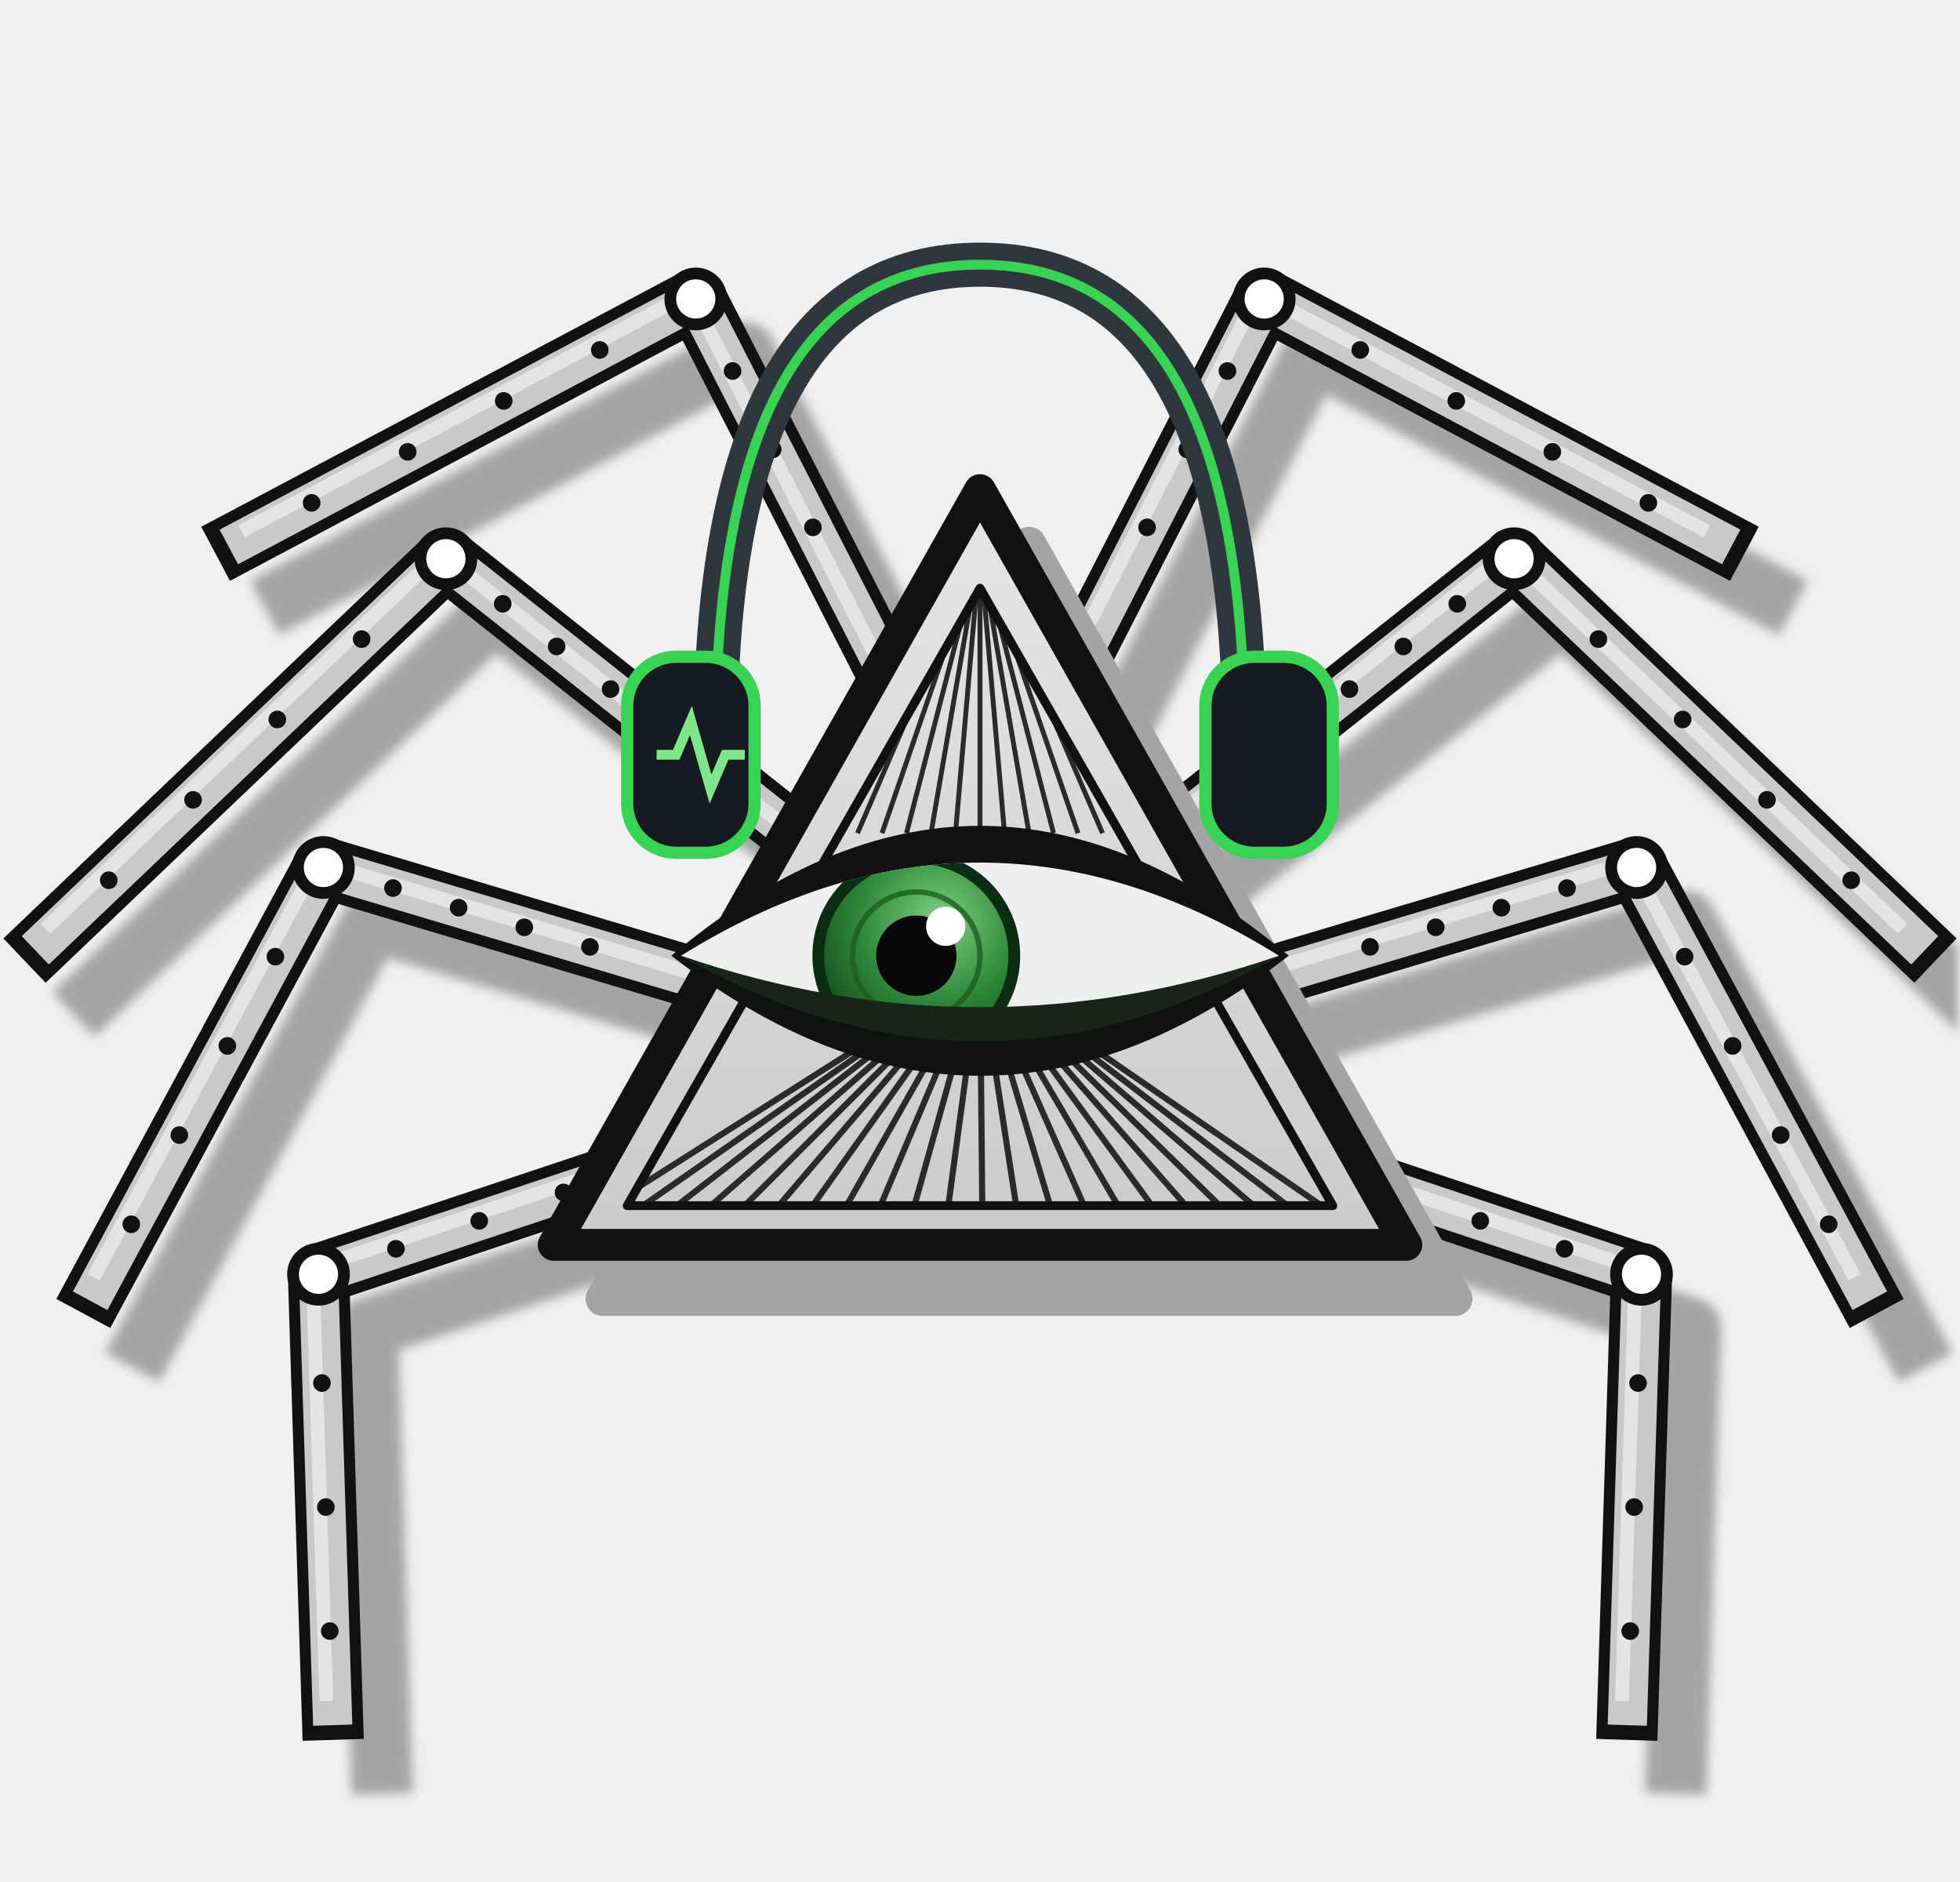
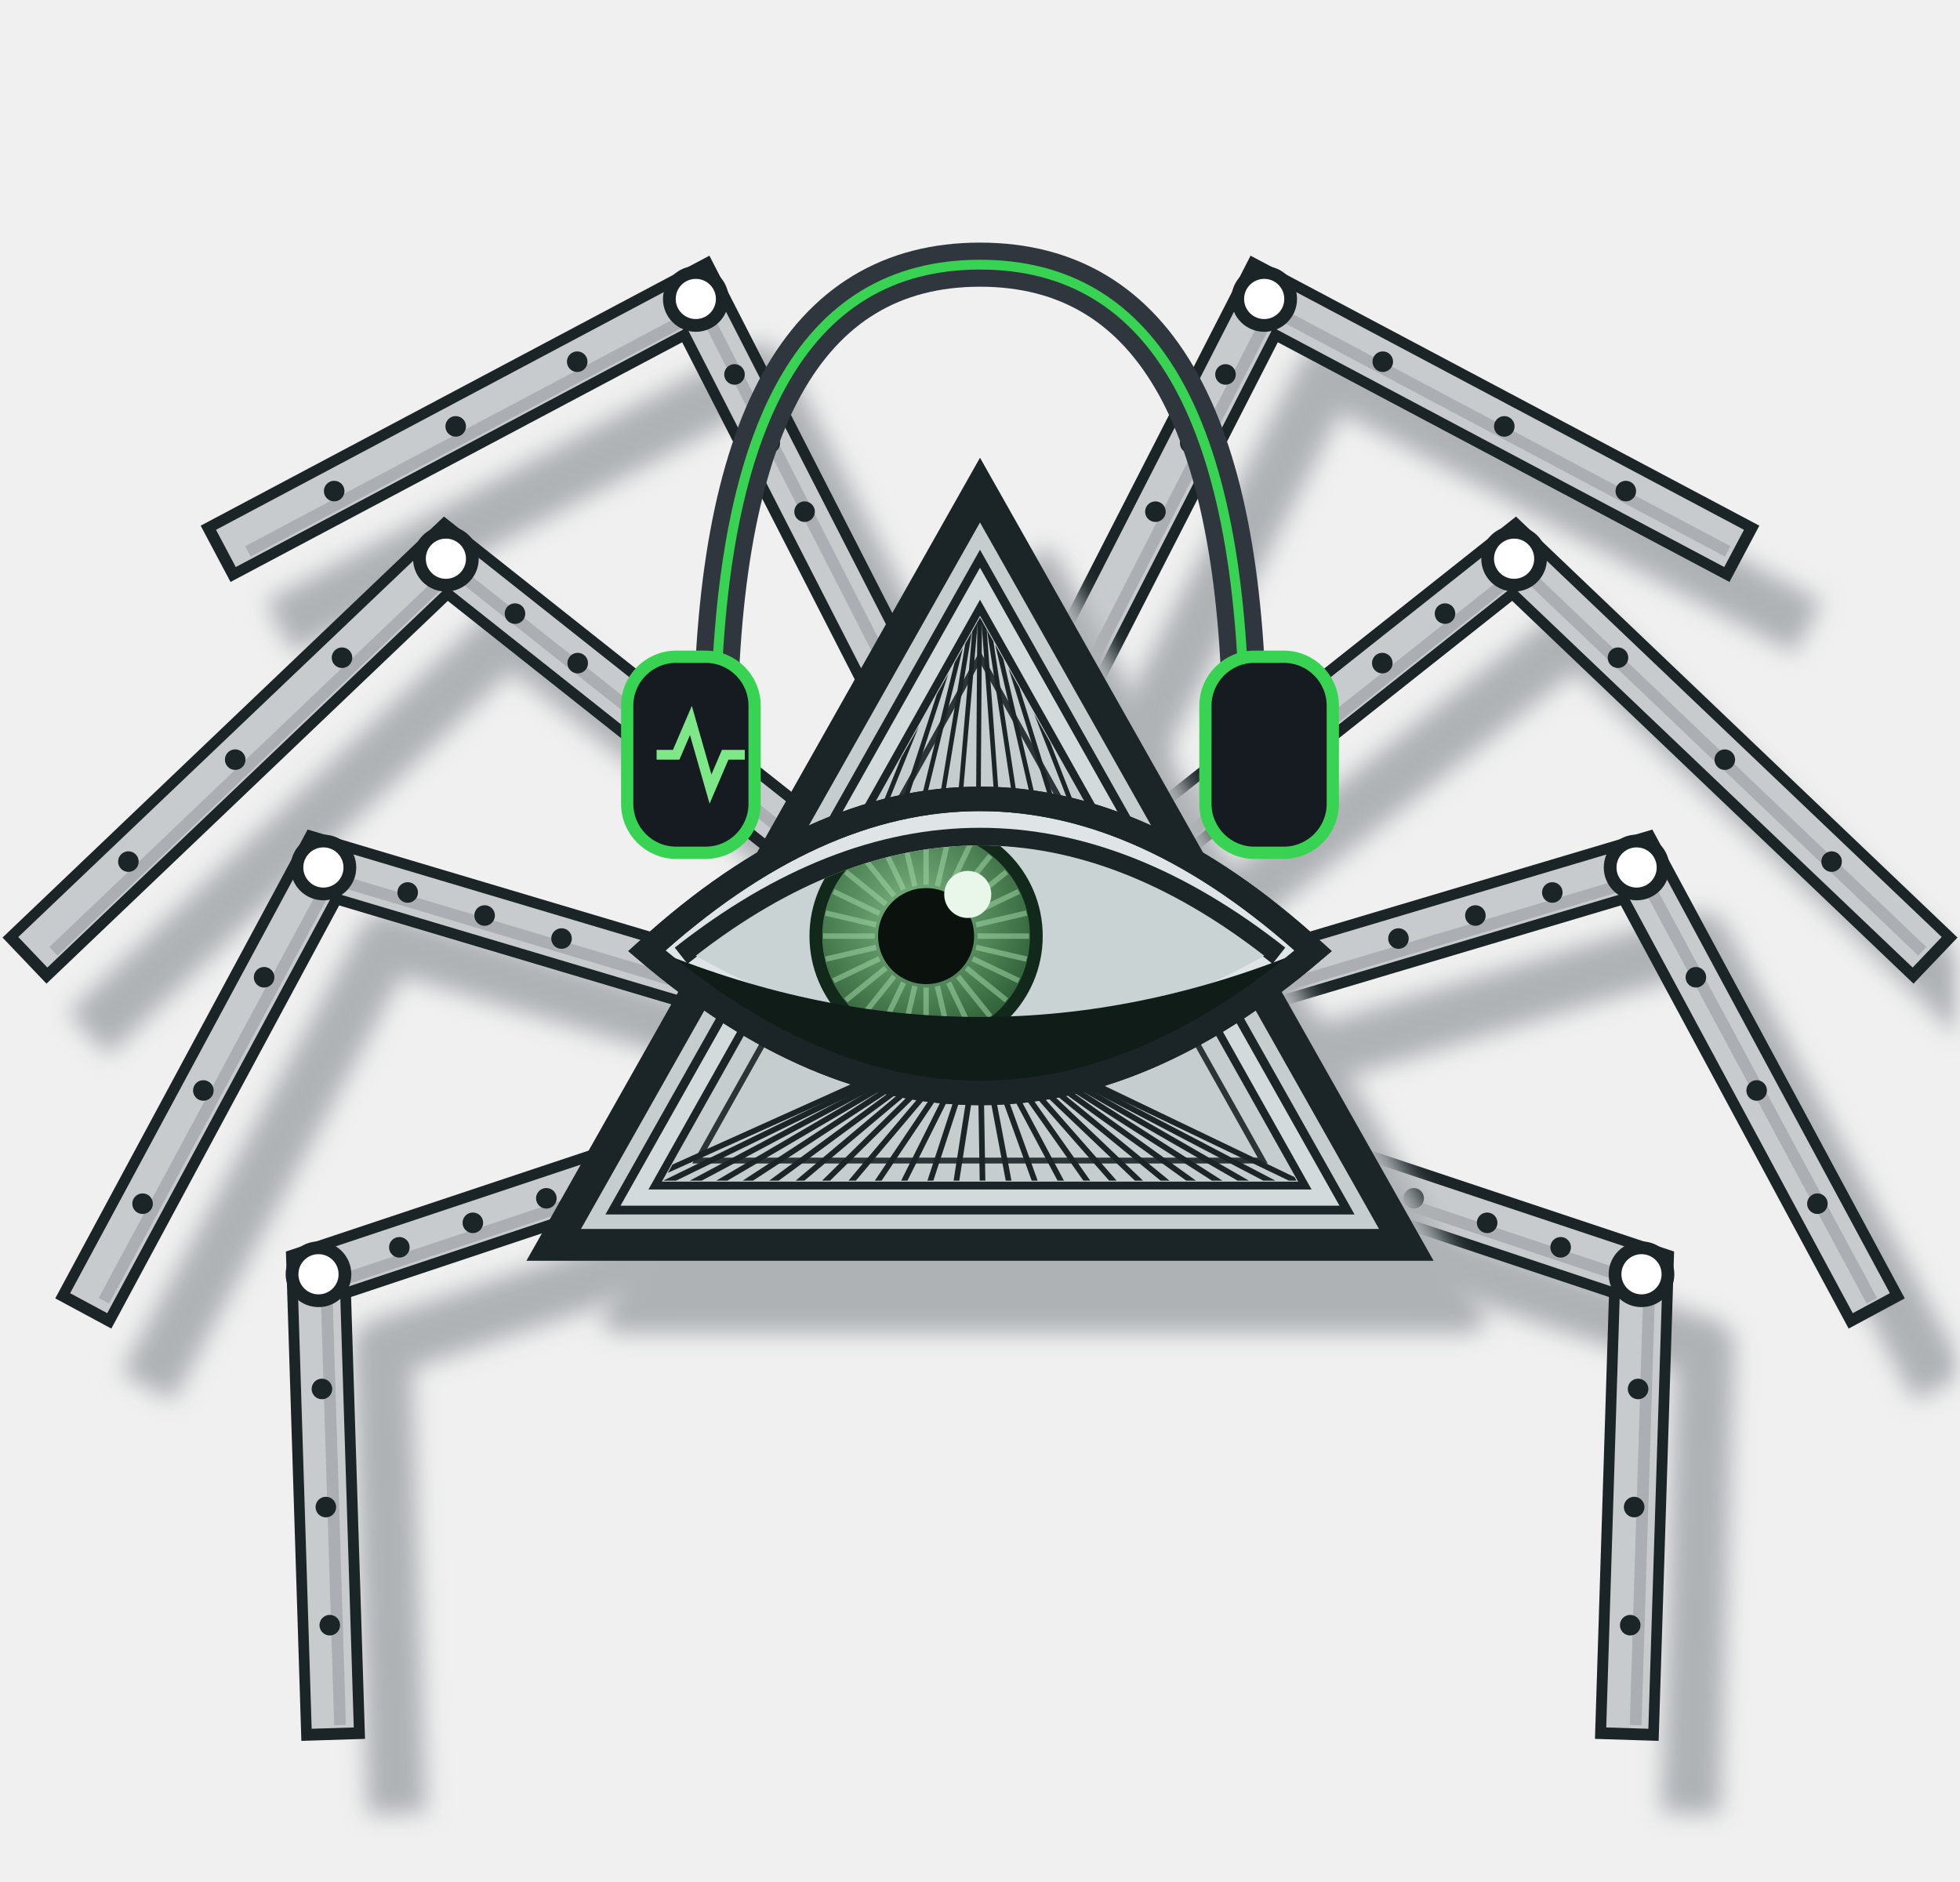
<svg xmlns="http://www.w3.org/2000/svg" viewBox="0 -50 400 384" width="400" height="384" role="img" aria-label="PRovidence wearing Lo-Fi Mode">
  <defs>
-     <linearGradient id="spheadphones-shell" x1="0" y1="0" x2="0" y2="1">
-       <stop offset="0" stop-color="#e6e6e6" />
-       <stop offset="1" stop-color="#cbcbcb" />
-     </linearGradient>
-     <filter id="spheadphones-soft" x="-10%" y="-10%" width="120%" height="120%">
-       <feGaussianBlur stdDeviation="1.1" />
+     <filter id="spheadphones-soft" x="-10%" y="-10%" width="125%" height="125%">
+       <feGaussianBlur stdDeviation="2.4" />
    </filter>
-     <radialGradient id="spheadphones-iris" cx=".62" cy=".32" r=".8">
-       <stop offset="0" stop-color="#7fcf7f" />
-       <stop offset=".5" stop-color="#2f8a3b" />
-       <stop offset="1" stop-color="#0f3d14" />
+     <radialGradient id="spheadphones-iris" cx=".45" cy=".4" r=".7">
+       <stop offset="0" stop-color="#7fb685" />
+       <stop offset=".55" stop-color="#4b8052" />
+       <stop offset="1" stop-color="#22502b" />
    </radialGradient>
  </defs>
  <g class="spheadphones-all">
-     <g transform="translate(10 11)" filter="url(#spheadphones-soft)">
-       <polyline points="215.0,95.0 258.0,11.0 356.0,63.0" fill="none" stroke="#a4a4a4" stroke-width="12.5" stroke-linejoin="round" />
-       <polyline points="232.0,125.0 309.0,64.0 395.0,146.0" fill="none" stroke="#a4a4a4" stroke-width="12.5" stroke-linejoin="round" />
-       <polyline points="240.0,155.0 334.0,127.0 383.0,218.0" fill="none" stroke="#a4a4a4" stroke-width="12.5" stroke-linejoin="round" />
-       <polyline points="245.0,180.0 335.0,210.0 332.0,305.0" fill="none" stroke="#a4a4a4" stroke-width="12.5" stroke-linejoin="round" />
-       <polyline points="185.0,95.0 142.0,11.0 44.0,63.0" fill="none" stroke="#a4a4a4" stroke-width="12.5" stroke-linejoin="round" />
-       <polyline points="168.0,125.0 91.0,64.0 5.0,146.0" fill="none" stroke="#a4a4a4" stroke-width="12.5" stroke-linejoin="round" />
-       <polyline points="160.0,155.0 66.0,127.0 17.0,218.0" fill="none" stroke="#a4a4a4" stroke-width="12.5" stroke-linejoin="round" />
-       <polyline points="155.0,180.0 65.0,210.0 68.0,305.0" fill="none" stroke="#a4a4a4" stroke-width="12.5" stroke-linejoin="round" />
-     </g>
-     <g class="leg">
-       <polyline points="215.0,95.0 258.0,11.0 356.0,63.0" fill="none" stroke="#111111" stroke-width="12.5" stroke-linejoin="round" />
-       <polyline points="215.0,95.0 258.0,11.0 353.3,61.6" fill="none" stroke="#c9c9c9" stroke-width="8" stroke-linejoin="round" />
-       <polyline points="216.7,91.6 258.0,11.0 349.5,59.6" fill="none" stroke="#e4e4e4" stroke-width="2.8" stroke-linejoin="round" transform="translate(-1.2,-1.2)" />
-       <circle cx="234.1" cy="57.6" r="1.8" fill="#111111" />
-       <circle cx="242.3" cy="41.7" r="1.8" fill="#111111" />
-       <circle cx="250.5" cy="25.7" r="1.8" fill="#111111" />
-       <circle cx="277.6" cy="21.4" r="1.8" fill="#111111" />
-       <circle cx="297.2" cy="31.8" r="1.8" fill="#111111" />
-       <circle cx="316.8" cy="42.2" r="1.8" fill="#111111" />
-       <circle cx="336.4" cy="52.6" r="1.8" fill="#111111" />
-       <circle cx="258" cy="11" r="5.2" fill="#ffffff" stroke="#111111" stroke-width="2.4" />
-     </g>
-     <g class="leg">
-       <polyline points="232.0,125.0 309.0,64.0 395.0,146.0" fill="none" stroke="#111111" stroke-width="12.5" stroke-linejoin="round" />
-       <polyline points="232.0,125.0 309.0,64.0 392.8,143.9" fill="none" stroke="#c9c9c9" stroke-width="8" stroke-linejoin="round" />
-       <polyline points="235.1,122.6 309.0,64.0 389.5,140.7" fill="none" stroke="#e4e4e4" stroke-width="2.8" stroke-linejoin="round" transform="translate(-1.2,-1.2)" />
-       <circle cx="264.4" cy="99.3" r="1.8" fill="#111111" />
-       <circle cx="275.4" cy="90.6" r="1.8" fill="#111111" />
-       <circle cx="286.4" cy="81.9" r="1.8" fill="#111111" />
-       <circle cx="297.4" cy="73.2" r="1.8" fill="#111111" />
-       <circle cx="326.2" cy="80.4" r="1.8" fill="#111111" />
-       <circle cx="343.4" cy="96.8" r="1.8" fill="#111111" />
-       <circle cx="360.6" cy="113.2" r="1.8" fill="#111111" />
-       <circle cx="377.8" cy="129.6" r="1.8" fill="#111111" />
-       <circle cx="309" cy="64" r="5.2" fill="#ffffff" stroke="#111111" stroke-width="2.4" />
-     </g>
-     <g class="leg">
-       <polyline points="240.0,155.0 334.0,127.0 383.0,218.0" fill="none" stroke="#111111" stroke-width="12.5" stroke-linejoin="round" />
-       <polyline points="240.0,155.0 334.0,127.0 381.6,215.4" fill="none" stroke="#c9c9c9" stroke-width="8" stroke-linejoin="round" />
-       <polyline points="243.8,153.9 334.0,127.0 379.7,211.8" fill="none" stroke="#e4e4e4" stroke-width="2.8" stroke-linejoin="round" transform="translate(-1.2,-1.2)" />
-       <circle cx="279.6" cy="143.2" r="1.8" fill="#111111" />
-       <circle cx="293.0" cy="139.2" r="1.8" fill="#111111" />
-       <circle cx="306.4" cy="135.2" r="1.8" fill="#111111" />
-       <circle cx="319.8" cy="131.2" r="1.8" fill="#111111" />
-       <circle cx="343.8" cy="145.2" r="1.8" fill="#111111" />
-       <circle cx="353.6" cy="163.4" r="1.8" fill="#111111" />
-       <circle cx="363.4" cy="181.6" r="1.8" fill="#111111" />
-       <circle cx="373.2" cy="199.8" r="1.8" fill="#111111" />
-       <circle cx="334" cy="127" r="5.2" fill="#ffffff" stroke="#111111" stroke-width="2.4" />
-     </g>
-     <g class="leg">
-       <polyline points="245.0,180.0 335.0,210.0 332.0,305.0" fill="none" stroke="#111111" stroke-width="12.5" stroke-linejoin="round" />
-       <polyline points="245.0,180.0 335.0,210.0 332.1,302.0" fill="none" stroke="#c9c9c9" stroke-width="8" stroke-linejoin="round" />
-       <polyline points="248.6,181.2 335.0,210.0 332.2,298.3" fill="none" stroke="#e4e4e4" stroke-width="2.8" stroke-linejoin="round" transform="translate(-1.2,-1.2)" />
-       <circle cx="285.1" cy="193.3" r="1.8" fill="#111111" />
-       <circle cx="302.1" cy="199.1" r="1.8" fill="#111111" />
-       <circle cx="319.3" cy="204.8" r="1.8" fill="#111111" />
-       <circle cx="334.3" cy="232.2" r="1.8" fill="#111111" />
-       <circle cx="333.5" cy="257.5" r="1.8" fill="#111111" />
-       <circle cx="332.7" cy="282.8" r="1.8" fill="#111111" />
-       <circle cx="335" cy="210" r="5.2" fill="#ffffff" stroke="#111111" stroke-width="2.4" />
-     </g>
-     <g class="leg">
-       <polyline points="185.0,95.0 142.0,11.0 44.0,63.0" fill="none" stroke="#111111" stroke-width="12.5" stroke-linejoin="round" />
-       <polyline points="185.0,95.0 142.0,11.0 46.7,61.6" fill="none" stroke="#c9c9c9" stroke-width="8" stroke-linejoin="round" />
-       <polyline points="183.3,91.6 142.0,11.0 50.5,59.6" fill="none" stroke="#e4e4e4" stroke-width="2.8" stroke-linejoin="round" transform="translate(-1.2,-1.2)" />
-       <circle cx="165.9" cy="57.6" r="1.8" fill="#111111" />
-       <circle cx="157.7" cy="41.7" r="1.8" fill="#111111" />
-       <circle cx="149.5" cy="25.7" r="1.8" fill="#111111" />
-       <circle cx="122.4" cy="21.4" r="1.8" fill="#111111" />
-       <circle cx="102.8" cy="31.8" r="1.8" fill="#111111" />
-       <circle cx="83.2" cy="42.2" r="1.8" fill="#111111" />
-       <circle cx="63.6" cy="52.6" r="1.8" fill="#111111" />
-       <circle cx="142" cy="11" r="5.2" fill="#ffffff" stroke="#111111" stroke-width="2.4" />
-     </g>
-     <g class="leg">
-       <polyline points="168.0,125.0 91.0,64.0 5.0,146.0" fill="none" stroke="#111111" stroke-width="12.5" stroke-linejoin="round" />
-       <polyline points="168.0,125.0 91.0,64.0 7.2,143.9" fill="none" stroke="#c9c9c9" stroke-width="8" stroke-linejoin="round" />
-       <polyline points="164.9,122.6 91.0,64.0 10.5,140.7" fill="none" stroke="#e4e4e4" stroke-width="2.8" stroke-linejoin="round" transform="translate(-1.2,-1.2)" />
-       <circle cx="135.6" cy="99.3" r="1.8" fill="#111111" />
-       <circle cx="124.6" cy="90.6" r="1.8" fill="#111111" />
-       <circle cx="113.6" cy="81.9" r="1.8" fill="#111111" />
-       <circle cx="102.6" cy="73.2" r="1.8" fill="#111111" />
-       <circle cx="73.8" cy="80.4" r="1.8" fill="#111111" />
-       <circle cx="56.6" cy="96.8" r="1.8" fill="#111111" />
-       <circle cx="39.4" cy="113.2" r="1.8" fill="#111111" />
-       <circle cx="22.2" cy="129.6" r="1.8" fill="#111111" />
-       <circle cx="91" cy="64" r="5.2" fill="#ffffff" stroke="#111111" stroke-width="2.4" />
-     </g>
-     <g class="leg">
-       <polyline points="160.0,155.0 66.0,127.0 17.0,218.0" fill="none" stroke="#111111" stroke-width="12.5" stroke-linejoin="round" />
-       <polyline points="160.0,155.0 66.0,127.0 18.4,215.4" fill="none" stroke="#c9c9c9" stroke-width="8" stroke-linejoin="round" />
-       <polyline points="156.2,153.9 66.0,127.0 20.3,211.8" fill="none" stroke="#e4e4e4" stroke-width="2.8" stroke-linejoin="round" transform="translate(-1.2,-1.2)" />
-       <circle cx="120.4" cy="143.2" r="1.8" fill="#111111" />
-       <circle cx="107.0" cy="139.2" r="1.8" fill="#111111" />
-       <circle cx="93.6" cy="135.2" r="1.8" fill="#111111" />
-       <circle cx="80.2" cy="131.2" r="1.8" fill="#111111" />
-       <circle cx="56.2" cy="145.2" r="1.8" fill="#111111" />
-       <circle cx="46.4" cy="163.4" r="1.8" fill="#111111" />
-       <circle cx="36.6" cy="181.6" r="1.8" fill="#111111" />
-       <circle cx="26.8" cy="199.8" r="1.8" fill="#111111" />
-       <circle cx="66" cy="127" r="5.2" fill="#ffffff" stroke="#111111" stroke-width="2.4" />
-     </g>
-     <g class="leg">
-       <polyline points="155.0,180.0 65.0,210.0 68.0,305.0" fill="none" stroke="#111111" stroke-width="12.5" stroke-linejoin="round" />
-       <polyline points="155.0,180.0 65.0,210.0 67.9,302.0" fill="none" stroke="#c9c9c9" stroke-width="8" stroke-linejoin="round" />
-       <polyline points="151.4,181.2 65.0,210.0 67.8,298.3" fill="none" stroke="#e4e4e4" stroke-width="2.8" stroke-linejoin="round" transform="translate(-1.2,-1.2)" />
-       <circle cx="115.0" cy="193.3" r="1.8" fill="#111111" />
-       <circle cx="97.8" cy="199.1" r="1.8" fill="#111111" />
-       <circle cx="80.8" cy="204.8" r="1.8" fill="#111111" />
-       <circle cx="65.7" cy="232.2" r="1.8" fill="#111111" />
-       <circle cx="66.5" cy="257.5" r="1.8" fill="#111111" />
-       <circle cx="67.3" cy="282.8" r="1.8" fill="#111111" />
-       <circle cx="65" cy="210" r="5.2" fill="#ffffff" stroke="#111111" stroke-width="2.4" />
+     <g transform="translate(13 15)" filter="url(#spheadphones-soft)">
+       <polyline points="215.0,95.0 258.0,11.0 356.0,63.0" fill="none" stroke="#aeb2b5" stroke-width="12" stroke-linejoin="round" />
+       <polyline points="232.0,125.0 309.0,64.0 395.0,146.0" fill="none" stroke="#aeb2b5" stroke-width="12" stroke-linejoin="round" />
+       <polyline points="240.0,155.0 334.0,127.0 383.0,218.0" fill="none" stroke="#aeb2b5" stroke-width="12" stroke-linejoin="round" />
+       <polyline points="245.0,180.0 335.0,210.0 332.0,305.0" fill="none" stroke="#aeb2b5" stroke-width="12" stroke-linejoin="round" />
+       <polyline points="185.0,95.0 142.0,11.0 44.0,63.0" fill="none" stroke="#aeb2b5" stroke-width="12" stroke-linejoin="round" />
+       <polyline points="168.0,125.0 91.0,64.0 5.0,146.0" fill="none" stroke="#aeb2b5" stroke-width="12" stroke-linejoin="round" />
+       <polyline points="160.0,155.0 66.0,127.0 17.0,218.0" fill="none" stroke="#aeb2b5" stroke-width="12" stroke-linejoin="round" />
+       <polyline points="155.0,180.0 65.0,210.0 68.0,305.0" fill="none" stroke="#aeb2b5" stroke-width="12" stroke-linejoin="round" />
+     </g>
+     <g class="leg">
+       <polyline points="215.0,95.0 258.0,11.0 356.0,63.0" fill="none" stroke="#1b2427" stroke-width="13" stroke-linejoin="miter" stroke-miterlimit="3" />
+       <polyline points="215.0,95.0 258.0,11.0 353.9,61.9" fill="none" stroke="#c8cbce" stroke-width="8.6" stroke-linejoin="miter" stroke-miterlimit="3" />
+       <polyline points="216.3,92.5 258.0,11.0 351.0,60.3" fill="none" stroke="#a6a9ad" stroke-width="2.4" stroke-linejoin="round" transform="translate(1.6 2.2)" opacity=".85" />
+       <circle cx="235.8" cy="54.4" r="2.1" fill="#1b2427" />
+       <circle cx="242.9" cy="40.4" r="2.1" fill="#1b2427" />
+       <circle cx="250.1" cy="26.4" r="2.1" fill="#1b2427" />
+       <circle cx="282.2" cy="23.8" r="2.1" fill="#1b2427" />
+       <circle cx="307.0" cy="37.0" r="2.1" fill="#1b2427" />
+       <circle cx="331.8" cy="50.2" r="2.1" fill="#1b2427" />
+       <circle cx="258" cy="11" r="5.4" fill="#ffffff" stroke="#1b2427" stroke-width="2.6" />
+     </g>
+     <g class="leg">
+       <polyline points="232.0,125.0 309.0,64.0 395.0,146.0" fill="none" stroke="#1b2427" stroke-width="13" stroke-linejoin="miter" stroke-miterlimit="3" />
+       <polyline points="232.0,125.0 309.0,64.0 393.3,144.3" fill="none" stroke="#c8cbce" stroke-width="8.6" stroke-linejoin="miter" stroke-miterlimit="3" />
+       <polyline points="234.3,123.2 309.0,64.0 390.7,141.9" fill="none" stroke="#a6a9ad" stroke-width="2.4" stroke-linejoin="round" transform="translate(1.6 2.2)" opacity=".85" />
+       <circle cx="269.2" cy="95.5" r="2.1" fill="#1b2427" />
+       <circle cx="282.1" cy="85.3" r="2.1" fill="#1b2427" />
+       <circle cx="294.9" cy="75.2" r="2.1" fill="#1b2427" />
+       <circle cx="330.2" cy="84.2" r="2.1" fill="#1b2427" />
+       <circle cx="352.0" cy="105.0" r="2.1" fill="#1b2427" />
+       <circle cx="373.8" cy="125.8" r="2.1" fill="#1b2427" />
+       <circle cx="309" cy="64" r="5.4" fill="#ffffff" stroke="#1b2427" stroke-width="2.6" />
+     </g>
+     <g class="leg">
+       <polyline points="240.0,155.0 334.0,127.0 383.0,218.0" fill="none" stroke="#1b2427" stroke-width="13" stroke-linejoin="miter" stroke-miterlimit="3" />
+       <polyline points="240.0,155.0 334.0,127.0 381.9,215.9" fill="none" stroke="#c8cbce" stroke-width="8.6" stroke-linejoin="miter" stroke-miterlimit="3" />
+       <polyline points="242.8,154.2 334.0,127.0 380.4,213.2" fill="none" stroke="#a6a9ad" stroke-width="2.4" stroke-linejoin="round" transform="translate(1.6 2.2)" opacity=".85" />
+       <circle cx="285.4" cy="141.5" r="2.1" fill="#1b2427" />
+       <circle cx="301.1" cy="136.8" r="2.1" fill="#1b2427" />
+       <circle cx="316.8" cy="132.1" r="2.1" fill="#1b2427" />
+       <circle cx="346.1" cy="149.4" r="2.1" fill="#1b2427" />
+       <circle cx="358.5" cy="172.5" r="2.1" fill="#1b2427" />
+       <circle cx="370.9" cy="195.6" r="2.1" fill="#1b2427" />
+       <circle cx="334" cy="127" r="5.4" fill="#ffffff" stroke="#1b2427" stroke-width="2.6" />
+     </g>
+     <g class="leg">
+       <polyline points="245.0,180.0 335.0,210.0 332.0,305.0" fill="none" stroke="#1b2427" stroke-width="13" stroke-linejoin="miter" stroke-miterlimit="3" />
+       <polyline points="245.0,180.0 335.0,210.0 332.1,302.6" fill="none" stroke="#c8cbce" stroke-width="8.6" stroke-linejoin="miter" stroke-miterlimit="3" />
+       <polyline points="247.7,180.9 335.0,210.0 332.2,299.8" fill="none" stroke="#a6a9ad" stroke-width="2.4" stroke-linejoin="round" transform="translate(1.6 2.2)" opacity=".85" />
+       <circle cx="288.5" cy="194.5" r="2.1" fill="#1b2427" />
+       <circle cx="303.5" cy="199.5" r="2.1" fill="#1b2427" />
+       <circle cx="318.5" cy="204.5" r="2.1" fill="#1b2427" />
+       <circle cx="334.3" cy="233.4" r="2.1" fill="#1b2427" />
+       <circle cx="333.5" cy="257.5" r="2.1" fill="#1b2427" />
+       <circle cx="332.7" cy="281.6" r="2.1" fill="#1b2427" />
+       <circle cx="335" cy="210" r="5.4" fill="#ffffff" stroke="#1b2427" stroke-width="2.6" />
+     </g>
+     <g class="leg">
+       <polyline points="185.0,95.0 142.0,11.0 44.0,63.0" fill="none" stroke="#1b2427" stroke-width="13" stroke-linejoin="miter" stroke-miterlimit="3" />
+       <polyline points="185.0,95.0 142.0,11.0 46.1,61.9" fill="none" stroke="#c8cbce" stroke-width="8.6" stroke-linejoin="miter" stroke-miterlimit="3" />
+       <polyline points="183.7,92.5 142.0,11.0 49.0,60.3" fill="none" stroke="#a6a9ad" stroke-width="2.4" stroke-linejoin="round" transform="translate(1.6 2.2)" opacity=".85" />
+       <circle cx="164.2" cy="54.4" r="2.1" fill="#1b2427" />
+       <circle cx="157.1" cy="40.4" r="2.1" fill="#1b2427" />
+       <circle cx="149.9" cy="26.4" r="2.1" fill="#1b2427" />
+       <circle cx="117.8" cy="23.8" r="2.1" fill="#1b2427" />
+       <circle cx="93.0" cy="37.0" r="2.1" fill="#1b2427" />
+       <circle cx="68.2" cy="50.2" r="2.1" fill="#1b2427" />
+       <circle cx="142" cy="11" r="5.4" fill="#ffffff" stroke="#1b2427" stroke-width="2.6" />
+     </g>
+     <g class="leg">
+       <polyline points="168.0,125.0 91.0,64.0 5.0,146.0" fill="none" stroke="#1b2427" stroke-width="13" stroke-linejoin="miter" stroke-miterlimit="3" />
+       <polyline points="168.0,125.0 91.0,64.0 6.7,144.3" fill="none" stroke="#c8cbce" stroke-width="8.6" stroke-linejoin="miter" stroke-miterlimit="3" />
+       <polyline points="165.7,123.2 91.0,64.0 9.3,141.9" fill="none" stroke="#a6a9ad" stroke-width="2.4" stroke-linejoin="round" transform="translate(1.6 2.2)" opacity=".85" />
+       <circle cx="130.8" cy="95.5" r="2.1" fill="#1b2427" />
+       <circle cx="117.9" cy="85.3" r="2.1" fill="#1b2427" />
+       <circle cx="105.1" cy="75.2" r="2.1" fill="#1b2427" />
+       <circle cx="69.8" cy="84.2" r="2.1" fill="#1b2427" />
+       <circle cx="48.0" cy="105.0" r="2.1" fill="#1b2427" />
+       <circle cx="26.2" cy="125.8" r="2.1" fill="#1b2427" />
+       <circle cx="91" cy="64" r="5.4" fill="#ffffff" stroke="#1b2427" stroke-width="2.6" />
+     </g>
+     <g class="leg">
+       <polyline points="160.0,155.0 66.0,127.0 17.0,218.0" fill="none" stroke="#1b2427" stroke-width="13" stroke-linejoin="miter" stroke-miterlimit="3" />
+       <polyline points="160.0,155.0 66.0,127.0 18.1,215.9" fill="none" stroke="#c8cbce" stroke-width="8.6" stroke-linejoin="miter" stroke-miterlimit="3" />
+       <polyline points="157.2,154.2 66.0,127.0 19.6,213.2" fill="none" stroke="#a6a9ad" stroke-width="2.4" stroke-linejoin="round" transform="translate(1.6 2.2)" opacity=".85" />
+       <circle cx="114.6" cy="141.5" r="2.1" fill="#1b2427" />
+       <circle cx="98.9" cy="136.8" r="2.1" fill="#1b2427" />
+       <circle cx="83.2" cy="132.1" r="2.1" fill="#1b2427" />
+       <circle cx="53.9" cy="149.4" r="2.1" fill="#1b2427" />
+       <circle cx="41.5" cy="172.5" r="2.1" fill="#1b2427" />
+       <circle cx="29.1" cy="195.6" r="2.1" fill="#1b2427" />
+       <circle cx="66" cy="127" r="5.4" fill="#ffffff" stroke="#1b2427" stroke-width="2.6" />
+     </g>
+     <g class="leg">
+       <polyline points="155.0,180.0 65.0,210.0 68.0,305.0" fill="none" stroke="#1b2427" stroke-width="13" stroke-linejoin="miter" stroke-miterlimit="3" />
+       <polyline points="155.0,180.0 65.0,210.0 67.9,302.6" fill="none" stroke="#c8cbce" stroke-width="8.6" stroke-linejoin="miter" stroke-miterlimit="3" />
+       <polyline points="152.3,180.9 65.0,210.0 67.8,299.8" fill="none" stroke="#a6a9ad" stroke-width="2.4" stroke-linejoin="round" transform="translate(1.6 2.2)" opacity=".85" />
+       <circle cx="111.5" cy="194.5" r="2.1" fill="#1b2427" />
+       <circle cx="96.5" cy="199.5" r="2.1" fill="#1b2427" />
+       <circle cx="81.5" cy="204.5" r="2.1" fill="#1b2427" />
+       <circle cx="65.7" cy="233.4" r="2.1" fill="#1b2427" />
+       <circle cx="66.5" cy="257.5" r="2.1" fill="#1b2427" />
+       <circle cx="67.3" cy="281.6" r="2.1" fill="#1b2427" />
+       <circle cx="65" cy="210" r="5.4" fill="#ffffff" stroke="#1b2427" stroke-width="2.6" />
    </g>
    <g class="body">
-       <polygon points="200.0,50.0 287.0,204.0 113.0,204.0" fill="#a4a4a4" stroke="#a4a4a4" stroke-width="7" stroke-linejoin="round" transform="translate(10 11)" />
-       <polygon points="200.0,50.0 287.0,204.0 113.0,204.0" fill="url(#spheadphones-shell)" stroke="#111111" stroke-width="6.5" stroke-linejoin="round" />
+       <polygon points="200.0,50.0 287.0,204.0 113.0,204.0" fill="#aeb2b5" stroke="#aeb2b5" stroke-width="6" stroke-linejoin="round" transform="translate(13 15)" filter="url(#spheadphones-soft)" />
+       <polygon points="200.0,50.0 287.0,204.0 113.0,204.0" fill="#c5cdcf" stroke="#1b2427" stroke-width="6.5" stroke-linejoin="miter" />
+       <polygon points="200.0,64.0 274.9,196.9 125.1,196.9" fill="#d3dadb" stroke="#1b2427" stroke-width="1.8" stroke-linejoin="miter" />
+       <polygon points="200.0,74.0 266.3,191.9 133.7,191.9" fill="#c5cdcf" stroke="#1b2427" stroke-width="1.6" stroke-linejoin="miter" />
      <clipPath id="spheadphones-in">
-         <polygon points="200,70 128,196 272,196" />
+         <polygon points="200.0,76.0 264.6,190.9 135.4,190.9" />
      </clipPath>
      <clipPath id="spheadphones-sclera">
-         <path d="M139 137 Q200 99 261 137 Q200 170 139 137 Z" />
+         <path d="M142 145 Q200 100 258 145 Q200 178 142 145 Z" />
      </clipPath>
      <g clip-path="url(#spheadphones-in)">
-         <line x1="200" y1="148" x2="118.0" y2="200" stroke="#2a2a2a" stroke-width="1.25" />
-         <line x1="200" y1="148" x2="125.5" y2="200" stroke="#2a2a2a" stroke-width="1.25" />
-         <line x1="200" y1="148" x2="133.0" y2="200" stroke="#2a2a2a" stroke-width="1.25" />
-         <line x1="200" y1="148" x2="140.5" y2="200" stroke="#2a2a2a" stroke-width="1.25" />
-         <line x1="200" y1="148" x2="148.0" y2="200" stroke="#2a2a2a" stroke-width="1.25" />
-         <line x1="200" y1="148" x2="155.5" y2="200" stroke="#2a2a2a" stroke-width="1.25" />
-         <line x1="200" y1="148" x2="163.0" y2="200" stroke="#2a2a2a" stroke-width="1.25" />
-         <line x1="200" y1="148" x2="170.5" y2="200" stroke="#2a2a2a" stroke-width="1.25" />
-         <line x1="200" y1="148" x2="178.0" y2="200" stroke="#2a2a2a" stroke-width="1.25" />
-         <line x1="200" y1="148" x2="185.5" y2="200" stroke="#2a2a2a" stroke-width="1.25" />
-         <line x1="200" y1="148" x2="193.0" y2="200" stroke="#2a2a2a" stroke-width="1.25" />
-         <line x1="200" y1="148" x2="200.5" y2="200" stroke="#2a2a2a" stroke-width="1.25" />
-         <line x1="200" y1="148" x2="208.0" y2="200" stroke="#2a2a2a" stroke-width="1.25" />
-         <line x1="200" y1="148" x2="215.5" y2="200" stroke="#2a2a2a" stroke-width="1.25" />
-         <line x1="200" y1="148" x2="223.0" y2="200" stroke="#2a2a2a" stroke-width="1.25" />
-         <line x1="200" y1="148" x2="230.5" y2="200" stroke="#2a2a2a" stroke-width="1.25" />
-         <line x1="200" y1="148" x2="238.0" y2="200" stroke="#2a2a2a" stroke-width="1.25" />
-         <line x1="200" y1="148" x2="245.5" y2="200" stroke="#2a2a2a" stroke-width="1.25" />
-         <line x1="200" y1="148" x2="253.0" y2="200" stroke="#2a2a2a" stroke-width="1.25" />
-         <line x1="200" y1="148" x2="260.5" y2="200" stroke="#2a2a2a" stroke-width="1.25" />
-         <line x1="200" y1="148" x2="268.0" y2="200" stroke="#2a2a2a" stroke-width="1.25" />
-         <line x1="200" y1="148" x2="275.5" y2="200" stroke="#2a2a2a" stroke-width="1.25" />
-         <line x1="200" y1="62" x2="170" y2="120" stroke="#2a2a2a" stroke-width="1" />
-         <line x1="200" y1="62" x2="175" y2="120" stroke="#2a2a2a" stroke-width="1" />
-         <line x1="200" y1="62" x2="180" y2="120" stroke="#2a2a2a" stroke-width="1" />
-         <line x1="200" y1="62" x2="185" y2="120" stroke="#2a2a2a" stroke-width="1" />
-         <line x1="200" y1="62" x2="190" y2="120" stroke="#2a2a2a" stroke-width="1" />
-         <line x1="200" y1="62" x2="195" y2="120" stroke="#2a2a2a" stroke-width="1" />
-         <line x1="200" y1="62" x2="200" y2="120" stroke="#2a2a2a" stroke-width="1" />
-         <line x1="200" y1="62" x2="205" y2="120" stroke="#2a2a2a" stroke-width="1" />
-         <line x1="200" y1="62" x2="210" y2="120" stroke="#2a2a2a" stroke-width="1" />
-         <line x1="200" y1="62" x2="215" y2="120" stroke="#2a2a2a" stroke-width="1" />
-         <line x1="200" y1="62" x2="220" y2="120" stroke="#2a2a2a" stroke-width="1" />
-         <line x1="200" y1="62" x2="225" y2="120" stroke="#2a2a2a" stroke-width="1" />
-         <line x1="200" y1="62" x2="230" y2="120" stroke="#2a2a2a" stroke-width="1" />
+         <line x1="200" y1="66" x2="172.0" y2="124" stroke="#1b2427" stroke-width=".95" />
+         <line x1="200" y1="66" x2="176.6" y2="124" stroke="#1b2427" stroke-width=".95" />
+         <line x1="200" y1="66" x2="181.2" y2="124" stroke="#1b2427" stroke-width=".95" />
+         <line x1="200" y1="66" x2="185.8" y2="124" stroke="#1b2427" stroke-width=".95" />
+         <line x1="200" y1="66" x2="190.4" y2="124" stroke="#1b2427" stroke-width=".95" />
+         <line x1="200" y1="66" x2="195.0" y2="124" stroke="#1b2427" stroke-width=".95" />
+         <line x1="200" y1="66" x2="199.6" y2="124" stroke="#1b2427" stroke-width=".95" />
+         <line x1="200" y1="66" x2="204.2" y2="124" stroke="#1b2427" stroke-width=".95" />
+         <line x1="200" y1="66" x2="208.8" y2="124" stroke="#1b2427" stroke-width=".95" />
+         <line x1="200" y1="66" x2="213.4" y2="124" stroke="#1b2427" stroke-width=".95" />
+         <line x1="200" y1="66" x2="218.0" y2="124" stroke="#1b2427" stroke-width=".95" />
+         <line x1="200" y1="66" x2="222.6" y2="124" stroke="#1b2427" stroke-width=".95" />
+         <line x1="200" y1="66" x2="227.2" y2="124" stroke="#1b2427" stroke-width=".95" />
+         <line x1="200" y1="160" x2="120.0" y2="196" stroke="#1b2427" stroke-width="1.15" />
+         <line x1="200" y1="160" x2="126.2" y2="196" stroke="#1b2427" stroke-width="1.15" />
+         <line x1="200" y1="160" x2="132.4" y2="196" stroke="#1b2427" stroke-width="1.15" />
+         <line x1="200" y1="160" x2="138.6" y2="196" stroke="#1b2427" stroke-width="1.15" />
+         <line x1="200" y1="160" x2="144.8" y2="196" stroke="#1b2427" stroke-width="1.15" />
+         <line x1="200" y1="160" x2="151.0" y2="196" stroke="#1b2427" stroke-width="1.15" />
+         <line x1="200" y1="160" x2="157.2" y2="196" stroke="#1b2427" stroke-width="1.15" />
+         <line x1="200" y1="160" x2="163.4" y2="196" stroke="#1b2427" stroke-width="1.15" />
+         <line x1="200" y1="160" x2="169.6" y2="196" stroke="#1b2427" stroke-width="1.15" />
+         <line x1="200" y1="160" x2="175.8" y2="196" stroke="#1b2427" stroke-width="1.15" />
+         <line x1="200" y1="160" x2="182.0" y2="196" stroke="#1b2427" stroke-width="1.15" />
+         <line x1="200" y1="160" x2="188.2" y2="196" stroke="#1b2427" stroke-width="1.15" />
+         <line x1="200" y1="160" x2="194.4" y2="196" stroke="#1b2427" stroke-width="1.15" />
+         <line x1="200" y1="160" x2="200.6" y2="196" stroke="#1b2427" stroke-width="1.15" />
+         <line x1="200" y1="160" x2="206.8" y2="196" stroke="#1b2427" stroke-width="1.15" />
+         <line x1="200" y1="160" x2="213.0" y2="196" stroke="#1b2427" stroke-width="1.15" />
+         <line x1="200" y1="160" x2="219.2" y2="196" stroke="#1b2427" stroke-width="1.15" />
+         <line x1="200" y1="160" x2="225.4" y2="196" stroke="#1b2427" stroke-width="1.15" />
+         <line x1="200" y1="160" x2="231.6" y2="196" stroke="#1b2427" stroke-width="1.15" />
+         <line x1="200" y1="160" x2="237.8" y2="196" stroke="#1b2427" stroke-width="1.15" />
+         <line x1="200" y1="160" x2="244.0" y2="196" stroke="#1b2427" stroke-width="1.15" />
+         <line x1="200" y1="160" x2="250.2" y2="196" stroke="#1b2427" stroke-width="1.15" />
+         <line x1="200" y1="160" x2="256.4" y2="196" stroke="#1b2427" stroke-width="1.15" />
+         <line x1="200" y1="160" x2="262.6" y2="196" stroke="#1b2427" stroke-width="1.15" />
+         <line x1="200" y1="160" x2="268.8" y2="196" stroke="#1b2427" stroke-width="1.15" />
+         <line x1="200" y1="160" x2="275.0" y2="196" stroke="#1b2427" stroke-width="1.15" />
      </g>
-       <polygon points="200,70 128,196 272,196" fill="none" stroke="#111111" stroke-width="1.8" stroke-linejoin="round" />
-       <g transform="translate(0 8)">
-         <path d="M137 137 Q200 84 263 137 Q200 186 137 137 Z" fill="#111111" />
-         <path d="M139 137 Q200 99 261 137 Q200 170 139 137 Z" fill="#efefef" />
-         <g clip-path="url(#spheadphones-sclera)">
-           <g>
-             <circle cx="187" cy="137" r="20" fill="url(#spheadphones-iris)" stroke="#0a2e10" stroke-width="2.4" />
-             <circle cx="187" cy="137" r="13" fill="none" stroke="#1b5e20" stroke-width="1.1" opacity=".8" />
-             <circle cx="187" cy="137" r="8.2" fill="#070907" />
-             <circle cx="193" cy="131" r="4" fill="#ffffff" />
+       <polygon points="200.0,84.0 257.7,186.8 142.3,186.8" fill="none" stroke="#1b2427" stroke-width="1.2" stroke-linejoin="miter" opacity=".9" />
+       <path d="M132 144 Q200 82 268 144 Q200 202 132 144 Z" fill="#dfe5e6" stroke="#1b2427" stroke-width="5" />
+       <path d="M139 145 Q200 97 261 145" fill="none" stroke="#1b2427" stroke-width="4.2" />
+       <path d="M142 145 Q200 100 258 145 Q200 178 142 145 Z" fill="#c9d3d4" />
+       <g clip-path="url(#spheadphones-sclera)">
+         <g>
+           <circle cx="189" cy="141" r="22.5" fill="url(#spheadphones-iris)" />
+           <g stroke="#9fd4a4" stroke-width="1.1" opacity=".55">
+             <line x1="199.5" y1="141.0" x2="210.0" y2="141.0" />
+             <line x1="199.2" y1="143.3" x2="209.5" y2="145.7" />
+             <line x1="198.5" y1="145.6" x2="207.9" y2="150.1" />
+             <line x1="197.2" y1="147.5" x2="205.4" y2="154.1" />
+             <line x1="195.5" y1="149.2" x2="202.1" y2="157.4" />
+             <line x1="193.6" y1="150.5" x2="198.1" y2="159.9" />
+             <line x1="191.3" y1="151.2" x2="193.7" y2="161.5" />
+             <line x1="189.0" y1="151.5" x2="189.0" y2="162.0" />
+             <line x1="186.7" y1="151.2" x2="184.3" y2="161.5" />
+             <line x1="184.4" y1="150.5" x2="179.9" y2="159.9" />
+             <line x1="182.5" y1="149.2" x2="175.9" y2="157.4" />
+             <line x1="180.8" y1="147.5" x2="172.6" y2="154.1" />
+             <line x1="179.5" y1="145.6" x2="170.1" y2="150.1" />
+             <line x1="178.8" y1="143.3" x2="168.5" y2="145.7" />
+             <line x1="178.5" y1="141.0" x2="168.0" y2="141.0" />
+             <line x1="178.8" y1="138.7" x2="168.5" y2="136.3" />
+             <line x1="179.5" y1="136.4" x2="170.1" y2="131.9" />
+             <line x1="180.8" y1="134.5" x2="172.6" y2="127.9" />
+             <line x1="182.5" y1="132.8" x2="175.9" y2="124.6" />
+             <line x1="184.4" y1="131.5" x2="179.9" y2="122.1" />
+             <line x1="186.7" y1="130.8" x2="184.3" y2="120.5" />
+             <line x1="189.0" y1="130.5" x2="189.0" y2="120.0" />
+             <line x1="191.3" y1="130.8" x2="193.7" y2="120.5" />
+             <line x1="193.6" y1="131.5" x2="198.1" y2="122.1" />
+             <line x1="195.5" y1="132.8" x2="202.1" y2="124.6" />
+             <line x1="197.2" y1="134.5" x2="205.4" y2="127.9" />
+             <line x1="198.5" y1="136.4" x2="207.9" y2="131.9" />
+             <line x1="199.2" y1="138.7" x2="209.5" y2="136.3" />
          </g>
+           <circle cx="189" cy="141" r="22.5" fill="none" stroke="#11281a" stroke-width="2.6" />
+           <circle cx="189" cy="141" r="9.8" fill="#0b120e" />
+           <circle cx="197.5" cy="132.5" r="4.8" fill="#e9f6ea" />
        </g>
-         <path d="M139 137 Q200 172 261 137 Q200 158 139 137 Z" fill="#16241a" />
      </g>
+       <path d="M134 144 Q200 202 266 144 Q200 171 134 144 Z" fill="#0f1c18" />
+       <path d="M132 144 Q200 82 268 144 Q200 202 132 144 Z" fill="none" stroke="#1b2427" stroke-width="5" />
    </g>
    <g transform="translate(0 10)">
      <g>
        <path d="M146 92 Q146 -6 200 -6 Q254 -6 254 92" fill="none" stroke="#30363d" stroke-width="9" stroke-linecap="round" />
        <path d="M146 92 Q146 -6 200 -6 Q254 -6 254 92" fill="none" stroke="#39d353" stroke-width="2" />
        <rect x="128" y="74" width="26" height="40" rx="10" fill="#161b22" stroke="#39d353" stroke-width="2.5" />
        <rect x="246" y="74" width="26" height="40" rx="10" fill="#161b22" stroke="#39d353" stroke-width="2.5" />
        <path d="M134 94 h4 l3 -7 l4 14 l3 -7 h4" stroke="#7ee787" stroke-width="2" fill="none" />
      </g>
    </g>
  </g>
</svg>
